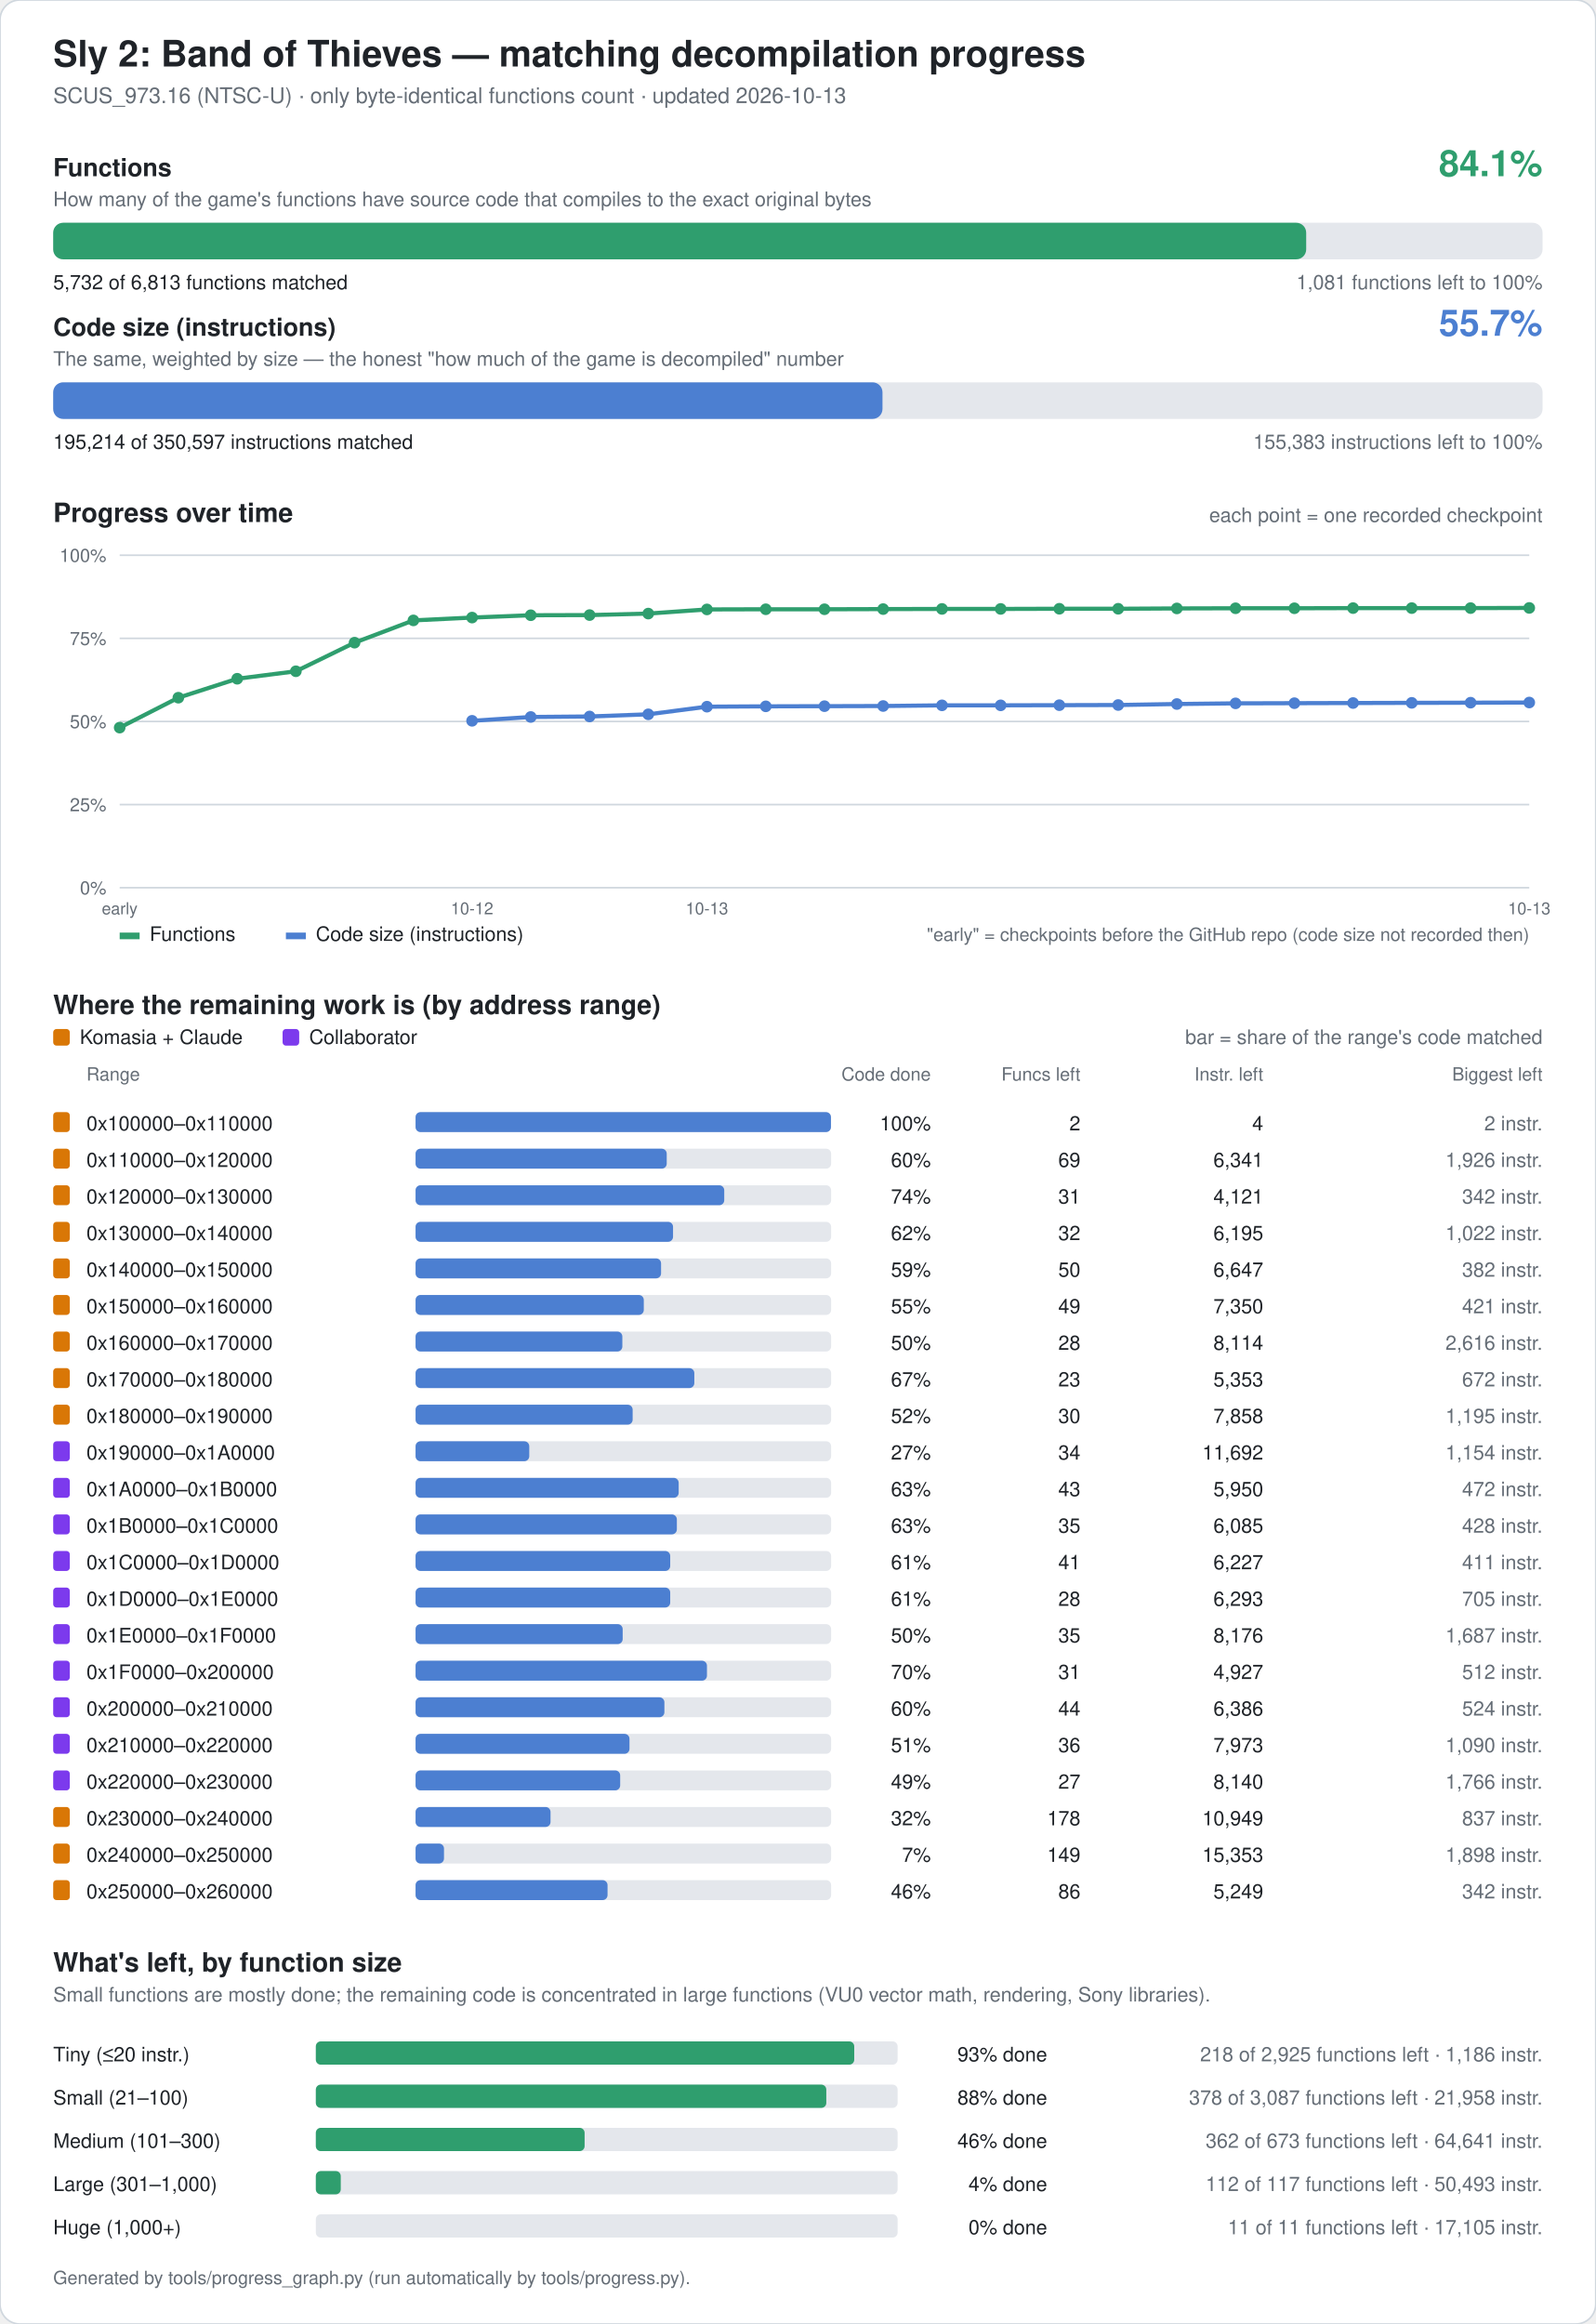
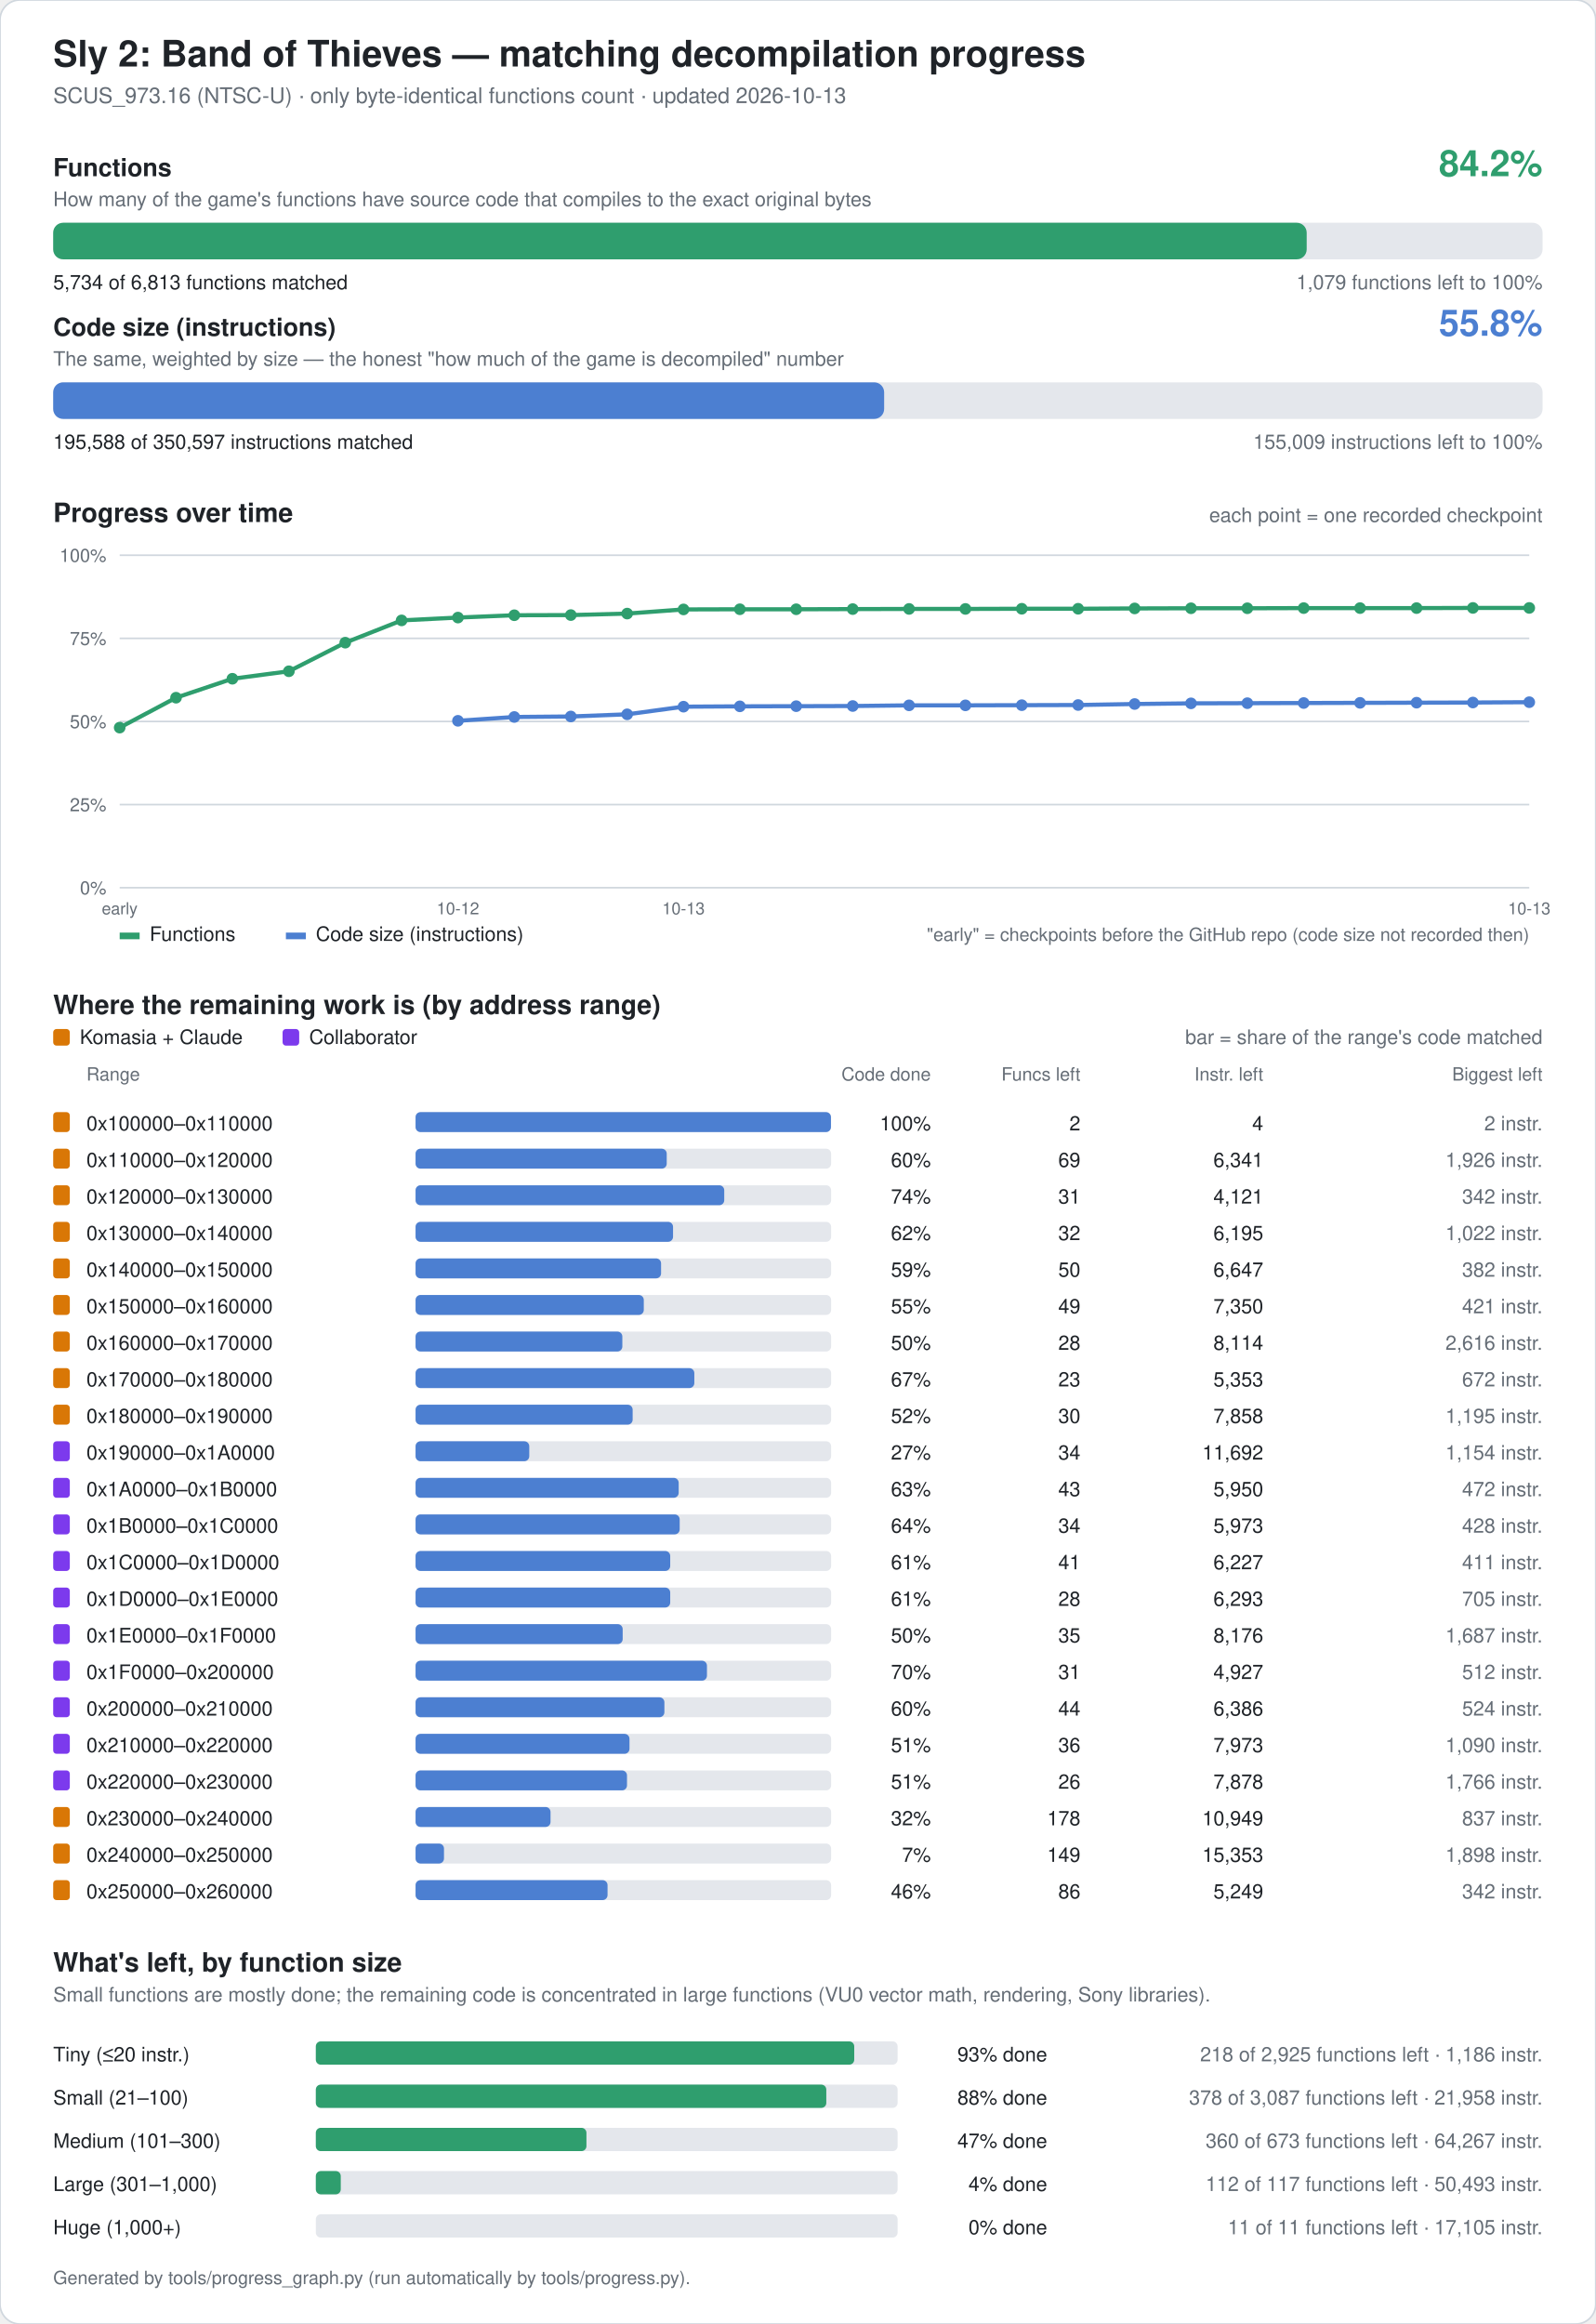
<svg xmlns="http://www.w3.org/2000/svg" width="960" height="1398" viewBox="0 0 960 1398" font-family="-apple-system,BlinkMacSystemFont,Segoe UI,Helvetica,Arial,sans-serif">
  <rect width="960" height="1398" rx="12" fill="#ffffff" stroke="#d0d7de" />
  <text x="32.0" y="40.0" font-size="22" fill="#1f2328" text-anchor="start" font-weight="bold">Sly 2: Band of Thieves — matching decompilation progress</text>
  <text x="32.0" y="62.0" font-size="13" fill="#656d76" text-anchor="start" font-weight="normal">SCUS_973.16 (NTSC-U) · only byte-identical functions count · updated 2026-10-13</text>
  <text x="32.0" y="106.0" font-size="15" fill="#1f2328" text-anchor="start" font-weight="bold">Functions</text>
-   <text x="928.0" y="106.0" font-size="22" fill="#2f9e6e" text-anchor="end" font-weight="bold">84.1%</text>
+   <text x="928.0" y="106.0" font-size="22" fill="#2f9e6e" text-anchor="end" font-weight="bold">84.2%</text>
  <text x="32.0" y="124.0" font-size="12" fill="#656d76" text-anchor="start" font-weight="normal">How many of the game's functions have source code that compiles to the exact original bytes</text>
  <rect x="32" y="134" width="896" height="22" rx="6" fill="#e4e7ec" />
-   <rect x="32" y="134" width="753.8" height="22" rx="6" fill="#2f9e6e" />
-   <text x="32.0" y="174.0" font-size="12" fill="#1f2328" text-anchor="start" font-weight="normal">5,732 of 6,813 functions matched</text>
-   <text x="928.0" y="174.0" font-size="12" fill="#656d76" text-anchor="end" font-weight="normal">1,081 functions left to 100%</text>
+   <rect x="32" y="134" width="754.1" height="22" rx="6" fill="#2f9e6e" />
+   <text x="32.0" y="174.0" font-size="12" fill="#1f2328" text-anchor="start" font-weight="normal">5,734 of 6,813 functions matched</text>
+   <text x="928.0" y="174.0" font-size="12" fill="#656d76" text-anchor="end" font-weight="normal">1,079 functions left to 100%</text>
  <text x="32.0" y="202.0" font-size="15" fill="#1f2328" text-anchor="start" font-weight="bold">Code size (instructions)</text>
-   <text x="928.0" y="202.0" font-size="22" fill="#4c7fd1" text-anchor="end" font-weight="bold">55.7%</text>
+   <text x="928.0" y="202.0" font-size="22" fill="#4c7fd1" text-anchor="end" font-weight="bold">55.8%</text>
  <text x="32.0" y="220.0" font-size="12" fill="#656d76" text-anchor="start" font-weight="normal">The same, weighted by size — the honest "how much of the game is decompiled" number</text>
  <rect x="32" y="230" width="896" height="22" rx="6" fill="#e4e7ec" />
-   <rect x="32" y="230" width="498.9" height="22" rx="6" fill="#4c7fd1" />
-   <text x="32.0" y="270.0" font-size="12" fill="#1f2328" text-anchor="start" font-weight="normal">195,214 of 350,597 instructions matched</text>
-   <text x="928.0" y="270.0" font-size="12" fill="#656d76" text-anchor="end" font-weight="normal">155,383 instructions left to 100%</text>
+   <rect x="32" y="230" width="499.9" height="22" rx="6" fill="#4c7fd1" />
+   <text x="32.0" y="270.0" font-size="12" fill="#1f2328" text-anchor="start" font-weight="normal">195,588 of 350,597 instructions matched</text>
+   <text x="928.0" y="270.0" font-size="12" fill="#656d76" text-anchor="end" font-weight="normal">155,009 instructions left to 100%</text>
  <text x="32.0" y="314.0" font-size="16" fill="#1f2328" text-anchor="start" font-weight="bold">Progress over time</text>
  <text x="928.0" y="314.0" font-size="12" fill="#656d76" text-anchor="end" font-weight="normal">each point = one recorded checkpoint</text>
  <line x1="72" y1="534.0" x2="920" y2="534.0" stroke="#d0d7de" stroke-width="1" />
  <text x="64.0" y="538.0" font-size="11" fill="#656d76" text-anchor="end" font-weight="normal">0%</text>
  <line x1="72" y1="484.0" x2="920" y2="484.0" stroke="#d0d7de" stroke-width="1" />
  <text x="64.0" y="488.0" font-size="11" fill="#656d76" text-anchor="end" font-weight="normal">25%</text>
  <line x1="72" y1="434.0" x2="920" y2="434.0" stroke="#d0d7de" stroke-width="1" />
  <text x="64.0" y="438.0" font-size="11" fill="#656d76" text-anchor="end" font-weight="normal">50%</text>
  <line x1="72" y1="384.0" x2="920" y2="384.0" stroke="#d0d7de" stroke-width="1" />
  <text x="64.0" y="388.0" font-size="11" fill="#656d76" text-anchor="end" font-weight="normal">75%</text>
  <line x1="72" y1="334.0" x2="920" y2="334.0" stroke="#d0d7de" stroke-width="1" />
  <text x="64.0" y="338.0" font-size="11" fill="#656d76" text-anchor="end" font-weight="normal">100%</text>
-   <polyline fill="none" stroke="#2f9e6e" stroke-width="2.5" stroke-linejoin="round" points="72.0,437.7 107.3,419.7 142.7,408.3 178.0,403.8 213.3,386.6 248.7,373.2 284.0,371.5 319.3,370.1 354.7,370.0 390.0,369.1 425.3,366.6 460.7,366.5 496.0,366.5 531.3,366.4 566.7,366.3 602.0,366.3 637.3,366.2 672.7,366.2 708.0,366.0 743.3,365.9 778.7,365.9 814.0,365.8 849.3,365.8 884.7,365.8 920.0,365.7" />
+   <polyline fill="none" stroke="#2f9e6e" stroke-width="2.5" stroke-linejoin="round" points="72.0,437.7 105.9,419.7 139.8,408.3 173.8,403.8 207.7,386.6 241.6,373.2 275.5,371.5 309.4,370.1 343.4,370.0 377.3,369.1 411.2,366.6 445.1,366.5 479.0,366.5 513.0,366.4 546.9,366.3 580.8,366.3 614.7,366.2 648.6,366.2 682.6,366.0 716.5,365.9 750.4,365.9 784.3,365.8 818.2,365.8 852.2,365.8 886.1,365.7 920.0,365.7" />
  <circle cx="72.0" cy="437.7" r="3.5" fill="#2f9e6e" />
-   <circle cx="107.3" cy="419.7" r="3.5" fill="#2f9e6e" />
-   <circle cx="142.7" cy="408.3" r="3.5" fill="#2f9e6e" />
-   <circle cx="178.0" cy="403.8" r="3.5" fill="#2f9e6e" />
-   <circle cx="213.3" cy="386.6" r="3.5" fill="#2f9e6e" />
-   <circle cx="248.7" cy="373.2" r="3.5" fill="#2f9e6e" />
-   <circle cx="284.0" cy="371.5" r="3.5" fill="#2f9e6e" />
-   <circle cx="319.3" cy="370.1" r="3.5" fill="#2f9e6e" />
-   <circle cx="354.7" cy="370.0" r="3.5" fill="#2f9e6e" />
-   <circle cx="390.0" cy="369.1" r="3.5" fill="#2f9e6e" />
-   <circle cx="425.3" cy="366.6" r="3.5" fill="#2f9e6e" />
-   <circle cx="460.7" cy="366.5" r="3.5" fill="#2f9e6e" />
-   <circle cx="496.0" cy="366.5" r="3.5" fill="#2f9e6e" />
-   <circle cx="531.3" cy="366.4" r="3.5" fill="#2f9e6e" />
-   <circle cx="566.7" cy="366.3" r="3.5" fill="#2f9e6e" />
-   <circle cx="602.0" cy="366.3" r="3.5" fill="#2f9e6e" />
-   <circle cx="637.3" cy="366.2" r="3.5" fill="#2f9e6e" />
-   <circle cx="672.7" cy="366.2" r="3.5" fill="#2f9e6e" />
-   <circle cx="708.0" cy="366.0" r="3.5" fill="#2f9e6e" />
-   <circle cx="743.3" cy="365.9" r="3.5" fill="#2f9e6e" />
-   <circle cx="778.7" cy="365.9" r="3.5" fill="#2f9e6e" />
-   <circle cx="814.0" cy="365.8" r="3.5" fill="#2f9e6e" />
-   <circle cx="849.3" cy="365.8" r="3.5" fill="#2f9e6e" />
-   <circle cx="884.7" cy="365.8" r="3.5" fill="#2f9e6e" />
+   <circle cx="105.9" cy="419.7" r="3.5" fill="#2f9e6e" />
+   <circle cx="139.8" cy="408.3" r="3.5" fill="#2f9e6e" />
+   <circle cx="173.8" cy="403.8" r="3.5" fill="#2f9e6e" />
+   <circle cx="207.7" cy="386.6" r="3.5" fill="#2f9e6e" />
+   <circle cx="241.6" cy="373.2" r="3.5" fill="#2f9e6e" />
+   <circle cx="275.5" cy="371.5" r="3.5" fill="#2f9e6e" />
+   <circle cx="309.4" cy="370.1" r="3.5" fill="#2f9e6e" />
+   <circle cx="343.4" cy="370.0" r="3.5" fill="#2f9e6e" />
+   <circle cx="377.3" cy="369.1" r="3.5" fill="#2f9e6e" />
+   <circle cx="411.2" cy="366.6" r="3.5" fill="#2f9e6e" />
+   <circle cx="445.1" cy="366.5" r="3.5" fill="#2f9e6e" />
+   <circle cx="479.0" cy="366.5" r="3.5" fill="#2f9e6e" />
+   <circle cx="513.0" cy="366.4" r="3.5" fill="#2f9e6e" />
+   <circle cx="546.9" cy="366.3" r="3.5" fill="#2f9e6e" />
+   <circle cx="580.8" cy="366.3" r="3.5" fill="#2f9e6e" />
+   <circle cx="614.7" cy="366.2" r="3.5" fill="#2f9e6e" />
+   <circle cx="648.6" cy="366.2" r="3.5" fill="#2f9e6e" />
+   <circle cx="682.6" cy="366.0" r="3.5" fill="#2f9e6e" />
+   <circle cx="716.5" cy="365.9" r="3.5" fill="#2f9e6e" />
+   <circle cx="750.4" cy="365.9" r="3.5" fill="#2f9e6e" />
+   <circle cx="784.3" cy="365.8" r="3.5" fill="#2f9e6e" />
+   <circle cx="818.2" cy="365.8" r="3.5" fill="#2f9e6e" />
+   <circle cx="852.2" cy="365.8" r="3.5" fill="#2f9e6e" />
+   <circle cx="886.1" cy="365.7" r="3.5" fill="#2f9e6e" />
  <circle cx="920.0" cy="365.7" r="3.5" fill="#2f9e6e" />
-   <polyline fill="none" stroke="#4c7fd1" stroke-width="2.5" stroke-linejoin="round" points="284.0,433.6 319.3,431.3 354.7,431.0 390.0,429.7 425.3,425.1 460.7,424.9 496.0,424.8 531.3,424.7 566.7,424.3 602.0,424.3 637.3,424.2 672.7,424.1 708.0,423.5 743.3,423.1 778.7,423.0 814.0,422.9 849.3,422.8 884.7,422.7 920.0,422.6" />
-   <circle cx="284.0" cy="433.6" r="3.5" fill="#4c7fd1" />
-   <circle cx="319.3" cy="431.3" r="3.5" fill="#4c7fd1" />
-   <circle cx="354.7" cy="431.0" r="3.5" fill="#4c7fd1" />
-   <circle cx="390.0" cy="429.7" r="3.5" fill="#4c7fd1" />
-   <circle cx="425.3" cy="425.1" r="3.5" fill="#4c7fd1" />
-   <circle cx="460.7" cy="424.9" r="3.5" fill="#4c7fd1" />
-   <circle cx="496.0" cy="424.8" r="3.5" fill="#4c7fd1" />
-   <circle cx="531.3" cy="424.7" r="3.5" fill="#4c7fd1" />
-   <circle cx="566.7" cy="424.3" r="3.5" fill="#4c7fd1" />
-   <circle cx="602.0" cy="424.3" r="3.5" fill="#4c7fd1" />
-   <circle cx="637.3" cy="424.2" r="3.5" fill="#4c7fd1" />
-   <circle cx="672.7" cy="424.1" r="3.5" fill="#4c7fd1" />
-   <circle cx="708.0" cy="423.5" r="3.5" fill="#4c7fd1" />
-   <circle cx="743.3" cy="423.1" r="3.5" fill="#4c7fd1" />
-   <circle cx="778.7" cy="423.0" r="3.5" fill="#4c7fd1" />
-   <circle cx="814.0" cy="422.9" r="3.5" fill="#4c7fd1" />
-   <circle cx="849.3" cy="422.8" r="3.5" fill="#4c7fd1" />
-   <circle cx="884.7" cy="422.7" r="3.5" fill="#4c7fd1" />
-   <circle cx="920.0" cy="422.6" r="3.5" fill="#4c7fd1" />
+   <polyline fill="none" stroke="#4c7fd1" stroke-width="2.5" stroke-linejoin="round" points="275.5,433.6 309.4,431.3 343.4,431.0 377.3,429.7 411.2,425.1 445.1,424.9 479.0,424.8 513.0,424.7 546.9,424.3 580.8,424.3 614.7,424.2 648.6,424.1 682.6,423.5 716.5,423.1 750.4,423.0 784.3,422.9 818.2,422.8 852.2,422.7 886.1,422.6 920.0,422.4" />
+   <circle cx="275.5" cy="433.6" r="3.5" fill="#4c7fd1" />
+   <circle cx="309.4" cy="431.3" r="3.5" fill="#4c7fd1" />
+   <circle cx="343.4" cy="431.0" r="3.5" fill="#4c7fd1" />
+   <circle cx="377.3" cy="429.7" r="3.5" fill="#4c7fd1" />
+   <circle cx="411.2" cy="425.1" r="3.5" fill="#4c7fd1" />
+   <circle cx="445.1" cy="424.9" r="3.5" fill="#4c7fd1" />
+   <circle cx="479.0" cy="424.8" r="3.5" fill="#4c7fd1" />
+   <circle cx="513.0" cy="424.7" r="3.5" fill="#4c7fd1" />
+   <circle cx="546.9" cy="424.3" r="3.5" fill="#4c7fd1" />
+   <circle cx="580.8" cy="424.3" r="3.5" fill="#4c7fd1" />
+   <circle cx="614.7" cy="424.2" r="3.5" fill="#4c7fd1" />
+   <circle cx="648.6" cy="424.1" r="3.5" fill="#4c7fd1" />
+   <circle cx="682.6" cy="423.5" r="3.5" fill="#4c7fd1" />
+   <circle cx="716.5" cy="423.1" r="3.5" fill="#4c7fd1" />
+   <circle cx="750.4" cy="423.0" r="3.5" fill="#4c7fd1" />
+   <circle cx="784.3" cy="422.9" r="3.5" fill="#4c7fd1" />
+   <circle cx="818.2" cy="422.8" r="3.5" fill="#4c7fd1" />
+   <circle cx="852.2" cy="422.7" r="3.5" fill="#4c7fd1" />
+   <circle cx="886.1" cy="422.6" r="3.5" fill="#4c7fd1" />
+   <circle cx="920.0" cy="422.4" r="3.5" fill="#4c7fd1" />
  <text x="72.0" y="550.0" font-size="10" fill="#656d76" text-anchor="middle" font-weight="normal">early</text>
-   <text x="284.0" y="550.0" font-size="10" fill="#656d76" text-anchor="middle" font-weight="normal">10-12</text>
-   <text x="425.3" y="550.0" font-size="10" fill="#656d76" text-anchor="middle" font-weight="normal">10-13</text>
+   <text x="275.5" y="550.0" font-size="10" fill="#656d76" text-anchor="middle" font-weight="normal">10-12</text>
+   <text x="411.2" y="550.0" font-size="10" fill="#656d76" text-anchor="middle" font-weight="normal">10-13</text>
  <text x="920.0" y="550.0" font-size="10" fill="#656d76" text-anchor="middle" font-weight="normal">10-13</text>
  <rect x="72" y="561" width="12" height="4" fill="#2f9e6e" />
  <text x="90.0" y="566.0" font-size="12" fill="#1f2328" text-anchor="start" font-weight="normal">Functions</text>
  <rect x="172" y="561" width="12" height="4" fill="#4c7fd1" />
  <text x="190.0" y="566.0" font-size="12" fill="#1f2328" text-anchor="start" font-weight="normal">Code size (instructions)</text>
  <text x="920.0" y="566.0" font-size="11" fill="#656d76" text-anchor="end" font-weight="normal">"early" = checkpoints before the GitHub repo (code size not recorded then)</text>
  <text x="32.0" y="610.0" font-size="16" fill="#1f2328" text-anchor="start" font-weight="bold">Where the remaining work is (by address range)</text>
  <rect x="32" y="619" width="10" height="10" rx="2" fill="#d97706" />
  <text x="48.0" y="628.0" font-size="12" fill="#1f2328" text-anchor="start" font-weight="normal">Komasia + Claude</text>
  <rect x="170" y="619" width="10" height="10" rx="2" fill="#7c3aed" />
  <text x="186.0" y="628.0" font-size="12" fill="#1f2328" text-anchor="start" font-weight="normal">Collaborator</text>
  <text x="928.0" y="628.0" font-size="12" fill="#656d76" text-anchor="end" font-weight="normal">bar = share of the range's code matched</text>
  <text x="52.0" y="650.0" font-size="11" fill="#656d76" text-anchor="start" font-weight="normal">Range</text>
  <text x="560.0" y="650.0" font-size="11" fill="#656d76" text-anchor="end" font-weight="normal">Code done</text>
  <text x="650.0" y="650.0" font-size="11" fill="#656d76" text-anchor="end" font-weight="normal">Funcs left</text>
  <text x="760.0" y="650.0" font-size="11" fill="#656d76" text-anchor="end" font-weight="normal">Instr. left</text>
  <text x="928.0" y="650.0" font-size="11" fill="#656d76" text-anchor="end" font-weight="normal">Biggest left</text>
  <rect x="32" y="669" width="10" height="12" rx="2" fill="#d97706" />
  <text x="52.0" y="680.0" font-size="12" fill="#1f2328" text-anchor="start" font-weight="normal">0x100000–0x110000</text>
  <rect x="250" y="669" width="250" height="12" rx="3" fill="#e4e7ec" />
  <rect x="250" y="669" width="249.9" height="12" rx="3" fill="#4c7fd1" />
  <text x="560.0" y="680.0" font-size="12" fill="#1f2328" text-anchor="end" font-weight="normal">100%</text>
  <text x="650.0" y="680.0" font-size="12" fill="#1f2328" text-anchor="end" font-weight="normal">2</text>
  <text x="760.0" y="680.0" font-size="12" fill="#1f2328" text-anchor="end" font-weight="normal">4</text>
  <text x="928.0" y="680.0" font-size="12" fill="#656d76" text-anchor="end" font-weight="normal">2 instr.</text>
  <rect x="32" y="691" width="10" height="12" rx="2" fill="#d97706" />
  <text x="52.0" y="702.0" font-size="12" fill="#1f2328" text-anchor="start" font-weight="normal">0x110000–0x120000</text>
  <rect x="250" y="691" width="250" height="12" rx="3" fill="#e4e7ec" />
  <rect x="250" y="691" width="151.1" height="12" rx="3" fill="#4c7fd1" />
  <text x="560.0" y="702.0" font-size="12" fill="#1f2328" text-anchor="end" font-weight="normal">60%</text>
  <text x="650.0" y="702.0" font-size="12" fill="#1f2328" text-anchor="end" font-weight="normal">69</text>
  <text x="760.0" y="702.0" font-size="12" fill="#1f2328" text-anchor="end" font-weight="normal">6,341</text>
  <text x="928.0" y="702.0" font-size="12" fill="#656d76" text-anchor="end" font-weight="normal">1,926 instr.</text>
  <rect x="32" y="713" width="10" height="12" rx="2" fill="#d97706" />
  <text x="52.0" y="724.0" font-size="12" fill="#1f2328" text-anchor="start" font-weight="normal">0x120000–0x130000</text>
  <rect x="250" y="713" width="250" height="12" rx="3" fill="#e4e7ec" />
  <rect x="250" y="713" width="185.7" height="12" rx="3" fill="#4c7fd1" />
  <text x="560.0" y="724.0" font-size="12" fill="#1f2328" text-anchor="end" font-weight="normal">74%</text>
  <text x="650.0" y="724.0" font-size="12" fill="#1f2328" text-anchor="end" font-weight="normal">31</text>
  <text x="760.0" y="724.0" font-size="12" fill="#1f2328" text-anchor="end" font-weight="normal">4,121</text>
  <text x="928.0" y="724.0" font-size="12" fill="#656d76" text-anchor="end" font-weight="normal">342 instr.</text>
  <rect x="32" y="735" width="10" height="12" rx="2" fill="#d97706" />
  <text x="52.0" y="746.0" font-size="12" fill="#1f2328" text-anchor="start" font-weight="normal">0x130000–0x140000</text>
  <rect x="250" y="735" width="250" height="12" rx="3" fill="#e4e7ec" />
  <rect x="250" y="735" width="154.9" height="12" rx="3" fill="#4c7fd1" />
  <text x="560.0" y="746.0" font-size="12" fill="#1f2328" text-anchor="end" font-weight="normal">62%</text>
  <text x="650.0" y="746.0" font-size="12" fill="#1f2328" text-anchor="end" font-weight="normal">32</text>
  <text x="760.0" y="746.0" font-size="12" fill="#1f2328" text-anchor="end" font-weight="normal">6,195</text>
  <text x="928.0" y="746.0" font-size="12" fill="#656d76" text-anchor="end" font-weight="normal">1,022 instr.</text>
  <rect x="32" y="757" width="10" height="12" rx="2" fill="#d97706" />
  <text x="52.0" y="768.0" font-size="12" fill="#1f2328" text-anchor="start" font-weight="normal">0x140000–0x150000</text>
  <rect x="250" y="757" width="250" height="12" rx="3" fill="#e4e7ec" />
  <rect x="250" y="757" width="147.7" height="12" rx="3" fill="#4c7fd1" />
  <text x="560.0" y="768.0" font-size="12" fill="#1f2328" text-anchor="end" font-weight="normal">59%</text>
  <text x="650.0" y="768.0" font-size="12" fill="#1f2328" text-anchor="end" font-weight="normal">50</text>
  <text x="760.0" y="768.0" font-size="12" fill="#1f2328" text-anchor="end" font-weight="normal">6,647</text>
  <text x="928.0" y="768.0" font-size="12" fill="#656d76" text-anchor="end" font-weight="normal">382 instr.</text>
  <rect x="32" y="779" width="10" height="12" rx="2" fill="#d97706" />
  <text x="52.0" y="790.0" font-size="12" fill="#1f2328" text-anchor="start" font-weight="normal">0x150000–0x160000</text>
  <rect x="250" y="779" width="250" height="12" rx="3" fill="#e4e7ec" />
  <rect x="250" y="779" width="137.3" height="12" rx="3" fill="#4c7fd1" />
  <text x="560.0" y="790.0" font-size="12" fill="#1f2328" text-anchor="end" font-weight="normal">55%</text>
  <text x="650.0" y="790.0" font-size="12" fill="#1f2328" text-anchor="end" font-weight="normal">49</text>
  <text x="760.0" y="790.0" font-size="12" fill="#1f2328" text-anchor="end" font-weight="normal">7,350</text>
  <text x="928.0" y="790.0" font-size="12" fill="#656d76" text-anchor="end" font-weight="normal">421 instr.</text>
  <rect x="32" y="801" width="10" height="12" rx="2" fill="#d97706" />
  <text x="52.0" y="812.0" font-size="12" fill="#1f2328" text-anchor="start" font-weight="normal">0x160000–0x170000</text>
  <rect x="250" y="801" width="250" height="12" rx="3" fill="#e4e7ec" />
  <rect x="250" y="801" width="124.4" height="12" rx="3" fill="#4c7fd1" />
  <text x="560.0" y="812.0" font-size="12" fill="#1f2328" text-anchor="end" font-weight="normal">50%</text>
  <text x="650.0" y="812.0" font-size="12" fill="#1f2328" text-anchor="end" font-weight="normal">28</text>
  <text x="760.0" y="812.0" font-size="12" fill="#1f2328" text-anchor="end" font-weight="normal">8,114</text>
  <text x="928.0" y="812.0" font-size="12" fill="#656d76" text-anchor="end" font-weight="normal">2,616 instr.</text>
  <rect x="32" y="823" width="10" height="12" rx="2" fill="#d97706" />
  <text x="52.0" y="834.0" font-size="12" fill="#1f2328" text-anchor="start" font-weight="normal">0x170000–0x180000</text>
  <rect x="250" y="823" width="250" height="12" rx="3" fill="#e4e7ec" />
  <rect x="250" y="823" width="167.7" height="12" rx="3" fill="#4c7fd1" />
  <text x="560.0" y="834.0" font-size="12" fill="#1f2328" text-anchor="end" font-weight="normal">67%</text>
  <text x="650.0" y="834.0" font-size="12" fill="#1f2328" text-anchor="end" font-weight="normal">23</text>
  <text x="760.0" y="834.0" font-size="12" fill="#1f2328" text-anchor="end" font-weight="normal">5,353</text>
  <text x="928.0" y="834.0" font-size="12" fill="#656d76" text-anchor="end" font-weight="normal">672 instr.</text>
  <rect x="32" y="845" width="10" height="12" rx="2" fill="#d97706" />
  <text x="52.0" y="856.0" font-size="12" fill="#1f2328" text-anchor="start" font-weight="normal">0x180000–0x190000</text>
  <rect x="250" y="845" width="250" height="12" rx="3" fill="#e4e7ec" />
  <rect x="250" y="845" width="130.6" height="12" rx="3" fill="#4c7fd1" />
  <text x="560.0" y="856.0" font-size="12" fill="#1f2328" text-anchor="end" font-weight="normal">52%</text>
  <text x="650.0" y="856.0" font-size="12" fill="#1f2328" text-anchor="end" font-weight="normal">30</text>
  <text x="760.0" y="856.0" font-size="12" fill="#1f2328" text-anchor="end" font-weight="normal">7,858</text>
  <text x="928.0" y="856.0" font-size="12" fill="#656d76" text-anchor="end" font-weight="normal">1,195 instr.</text>
  <rect x="32" y="867" width="10" height="12" rx="2" fill="#7c3aed" />
  <text x="52.0" y="878.0" font-size="12" fill="#1f2328" text-anchor="start" font-weight="normal">0x190000–0x1A0000</text>
  <rect x="250" y="867" width="250" height="12" rx="3" fill="#e4e7ec" />
  <rect x="250" y="867" width="68.4" height="12" rx="3" fill="#4c7fd1" />
  <text x="560.0" y="878.0" font-size="12" fill="#1f2328" text-anchor="end" font-weight="normal">27%</text>
  <text x="650.0" y="878.0" font-size="12" fill="#1f2328" text-anchor="end" font-weight="normal">34</text>
  <text x="760.0" y="878.0" font-size="12" fill="#1f2328" text-anchor="end" font-weight="normal">11,692</text>
  <text x="928.0" y="878.0" font-size="12" fill="#656d76" text-anchor="end" font-weight="normal">1,154 instr.</text>
  <rect x="32" y="889" width="10" height="12" rx="2" fill="#7c3aed" />
  <text x="52.0" y="900.0" font-size="12" fill="#1f2328" text-anchor="start" font-weight="normal">0x1A0000–0x1B0000</text>
  <rect x="250" y="889" width="250" height="12" rx="3" fill="#e4e7ec" />
  <rect x="250" y="889" width="158.3" height="12" rx="3" fill="#4c7fd1" />
  <text x="560.0" y="900.0" font-size="12" fill="#1f2328" text-anchor="end" font-weight="normal">63%</text>
  <text x="650.0" y="900.0" font-size="12" fill="#1f2328" text-anchor="end" font-weight="normal">43</text>
  <text x="760.0" y="900.0" font-size="12" fill="#1f2328" text-anchor="end" font-weight="normal">5,950</text>
  <text x="928.0" y="900.0" font-size="12" fill="#656d76" text-anchor="end" font-weight="normal">472 instr.</text>
  <rect x="32" y="911" width="10" height="12" rx="2" fill="#7c3aed" />
  <text x="52.0" y="922.0" font-size="12" fill="#1f2328" text-anchor="start" font-weight="normal">0x1B0000–0x1C0000</text>
  <rect x="250" y="911" width="250" height="12" rx="3" fill="#e4e7ec" />
-   <rect x="250" y="911" width="157.2" height="12" rx="3" fill="#4c7fd1" />
-   <text x="560.0" y="922.0" font-size="12" fill="#1f2328" text-anchor="end" font-weight="normal">63%</text>
-   <text x="650.0" y="922.0" font-size="12" fill="#1f2328" text-anchor="end" font-weight="normal">35</text>
-   <text x="760.0" y="922.0" font-size="12" fill="#1f2328" text-anchor="end" font-weight="normal">6,085</text>
+   <rect x="250" y="911" width="158.9" height="12" rx="3" fill="#4c7fd1" />
+   <text x="560.0" y="922.0" font-size="12" fill="#1f2328" text-anchor="end" font-weight="normal">64%</text>
+   <text x="650.0" y="922.0" font-size="12" fill="#1f2328" text-anchor="end" font-weight="normal">34</text>
+   <text x="760.0" y="922.0" font-size="12" fill="#1f2328" text-anchor="end" font-weight="normal">5,973</text>
  <text x="928.0" y="922.0" font-size="12" fill="#656d76" text-anchor="end" font-weight="normal">428 instr.</text>
  <rect x="32" y="933" width="10" height="12" rx="2" fill="#7c3aed" />
  <text x="52.0" y="944.0" font-size="12" fill="#1f2328" text-anchor="start" font-weight="normal">0x1C0000–0x1D0000</text>
  <rect x="250" y="933" width="250" height="12" rx="3" fill="#e4e7ec" />
  <rect x="250" y="933" width="153.2" height="12" rx="3" fill="#4c7fd1" />
  <text x="560.0" y="944.0" font-size="12" fill="#1f2328" text-anchor="end" font-weight="normal">61%</text>
  <text x="650.0" y="944.0" font-size="12" fill="#1f2328" text-anchor="end" font-weight="normal">41</text>
  <text x="760.0" y="944.0" font-size="12" fill="#1f2328" text-anchor="end" font-weight="normal">6,227</text>
  <text x="928.0" y="944.0" font-size="12" fill="#656d76" text-anchor="end" font-weight="normal">411 instr.</text>
  <rect x="32" y="955" width="10" height="12" rx="2" fill="#7c3aed" />
  <text x="52.0" y="966.0" font-size="12" fill="#1f2328" text-anchor="start" font-weight="normal">0x1D0000–0x1E0000</text>
  <rect x="250" y="955" width="250" height="12" rx="3" fill="#e4e7ec" />
  <rect x="250" y="955" width="153.2" height="12" rx="3" fill="#4c7fd1" />
  <text x="560.0" y="966.0" font-size="12" fill="#1f2328" text-anchor="end" font-weight="normal">61%</text>
  <text x="650.0" y="966.0" font-size="12" fill="#1f2328" text-anchor="end" font-weight="normal">28</text>
  <text x="760.0" y="966.0" font-size="12" fill="#1f2328" text-anchor="end" font-weight="normal">6,293</text>
  <text x="928.0" y="966.0" font-size="12" fill="#656d76" text-anchor="end" font-weight="normal">705 instr.</text>
  <rect x="32" y="977" width="10" height="12" rx="2" fill="#7c3aed" />
  <text x="52.0" y="988.0" font-size="12" fill="#1f2328" text-anchor="start" font-weight="normal">0x1E0000–0x1F0000</text>
  <rect x="250" y="977" width="250" height="12" rx="3" fill="#e4e7ec" />
  <rect x="250" y="977" width="124.6" height="12" rx="3" fill="#4c7fd1" />
  <text x="560.0" y="988.0" font-size="12" fill="#1f2328" text-anchor="end" font-weight="normal">50%</text>
  <text x="650.0" y="988.0" font-size="12" fill="#1f2328" text-anchor="end" font-weight="normal">35</text>
  <text x="760.0" y="988.0" font-size="12" fill="#1f2328" text-anchor="end" font-weight="normal">8,176</text>
  <text x="928.0" y="988.0" font-size="12" fill="#656d76" text-anchor="end" font-weight="normal">1,687 instr.</text>
  <rect x="32" y="999" width="10" height="12" rx="2" fill="#7c3aed" />
  <text x="52.0" y="1010.0" font-size="12" fill="#1f2328" text-anchor="start" font-weight="normal">0x1F0000–0x200000</text>
  <rect x="250" y="999" width="250" height="12" rx="3" fill="#e4e7ec" />
  <rect x="250" y="999" width="175.3" height="12" rx="3" fill="#4c7fd1" />
  <text x="560.0" y="1010.0" font-size="12" fill="#1f2328" text-anchor="end" font-weight="normal">70%</text>
  <text x="650.0" y="1010.0" font-size="12" fill="#1f2328" text-anchor="end" font-weight="normal">31</text>
  <text x="760.0" y="1010.0" font-size="12" fill="#1f2328" text-anchor="end" font-weight="normal">4,927</text>
  <text x="928.0" y="1010.0" font-size="12" fill="#656d76" text-anchor="end" font-weight="normal">512 instr.</text>
  <rect x="32" y="1021" width="10" height="12" rx="2" fill="#7c3aed" />
  <text x="52.0" y="1032.0" font-size="12" fill="#1f2328" text-anchor="start" font-weight="normal">0x200000–0x210000</text>
  <rect x="250" y="1021" width="250" height="12" rx="3" fill="#e4e7ec" />
  <rect x="250" y="1021" width="149.7" height="12" rx="3" fill="#4c7fd1" />
  <text x="560.0" y="1032.0" font-size="12" fill="#1f2328" text-anchor="end" font-weight="normal">60%</text>
  <text x="650.0" y="1032.0" font-size="12" fill="#1f2328" text-anchor="end" font-weight="normal">44</text>
  <text x="760.0" y="1032.0" font-size="12" fill="#1f2328" text-anchor="end" font-weight="normal">6,386</text>
  <text x="928.0" y="1032.0" font-size="12" fill="#656d76" text-anchor="end" font-weight="normal">524 instr.</text>
  <rect x="32" y="1043" width="10" height="12" rx="2" fill="#7c3aed" />
  <text x="52.0" y="1054.0" font-size="12" fill="#1f2328" text-anchor="start" font-weight="normal">0x210000–0x220000</text>
  <rect x="250" y="1043" width="250" height="12" rx="3" fill="#e4e7ec" />
  <rect x="250" y="1043" width="128.7" height="12" rx="3" fill="#4c7fd1" />
  <text x="560.0" y="1054.0" font-size="12" fill="#1f2328" text-anchor="end" font-weight="normal">51%</text>
  <text x="650.0" y="1054.0" font-size="12" fill="#1f2328" text-anchor="end" font-weight="normal">36</text>
  <text x="760.0" y="1054.0" font-size="12" fill="#1f2328" text-anchor="end" font-weight="normal">7,973</text>
  <text x="928.0" y="1054.0" font-size="12" fill="#656d76" text-anchor="end" font-weight="normal">1,090 instr.</text>
  <rect x="32" y="1065" width="10" height="12" rx="2" fill="#7c3aed" />
  <text x="52.0" y="1076.0" font-size="12" fill="#1f2328" text-anchor="start" font-weight="normal">0x220000–0x230000</text>
  <rect x="250" y="1065" width="250" height="12" rx="3" fill="#e4e7ec" />
-   <rect x="250" y="1065" width="123.1" height="12" rx="3" fill="#4c7fd1" />
-   <text x="560.0" y="1076.0" font-size="12" fill="#1f2328" text-anchor="end" font-weight="normal">49%</text>
-   <text x="650.0" y="1076.0" font-size="12" fill="#1f2328" text-anchor="end" font-weight="normal">27</text>
-   <text x="760.0" y="1076.0" font-size="12" fill="#1f2328" text-anchor="end" font-weight="normal">8,140</text>
+   <rect x="250" y="1065" width="127.2" height="12" rx="3" fill="#4c7fd1" />
+   <text x="560.0" y="1076.0" font-size="12" fill="#1f2328" text-anchor="end" font-weight="normal">51%</text>
+   <text x="650.0" y="1076.0" font-size="12" fill="#1f2328" text-anchor="end" font-weight="normal">26</text>
+   <text x="760.0" y="1076.0" font-size="12" fill="#1f2328" text-anchor="end" font-weight="normal">7,878</text>
  <text x="928.0" y="1076.0" font-size="12" fill="#656d76" text-anchor="end" font-weight="normal">1,766 instr.</text>
  <rect x="32" y="1087" width="10" height="12" rx="2" fill="#d97706" />
  <text x="52.0" y="1098.0" font-size="12" fill="#1f2328" text-anchor="start" font-weight="normal">0x230000–0x240000</text>
  <rect x="250" y="1087" width="250" height="12" rx="3" fill="#e4e7ec" />
  <rect x="250" y="1087" width="81.2" height="12" rx="3" fill="#4c7fd1" />
  <text x="560.0" y="1098.0" font-size="12" fill="#1f2328" text-anchor="end" font-weight="normal">32%</text>
  <text x="650.0" y="1098.0" font-size="12" fill="#1f2328" text-anchor="end" font-weight="normal">178</text>
  <text x="760.0" y="1098.0" font-size="12" fill="#1f2328" text-anchor="end" font-weight="normal">10,949</text>
  <text x="928.0" y="1098.0" font-size="12" fill="#656d76" text-anchor="end" font-weight="normal">837 instr.</text>
  <rect x="32" y="1109" width="10" height="12" rx="2" fill="#d97706" />
  <text x="52.0" y="1120.0" font-size="12" fill="#1f2328" text-anchor="start" font-weight="normal">0x240000–0x250000</text>
  <rect x="250" y="1109" width="250" height="12" rx="3" fill="#e4e7ec" />
  <rect x="250" y="1109" width="17.1" height="12" rx="3" fill="#4c7fd1" />
  <text x="560.0" y="1120.0" font-size="12" fill="#1f2328" text-anchor="end" font-weight="normal">7%</text>
  <text x="650.0" y="1120.0" font-size="12" fill="#1f2328" text-anchor="end" font-weight="normal">149</text>
  <text x="760.0" y="1120.0" font-size="12" fill="#1f2328" text-anchor="end" font-weight="normal">15,353</text>
  <text x="928.0" y="1120.0" font-size="12" fill="#656d76" text-anchor="end" font-weight="normal">1,898 instr.</text>
  <rect x="32" y="1131" width="10" height="12" rx="2" fill="#d97706" />
  <text x="52.0" y="1142.0" font-size="12" fill="#1f2328" text-anchor="start" font-weight="normal">0x250000–0x260000</text>
  <rect x="250" y="1131" width="250" height="12" rx="3" fill="#e4e7ec" />
  <rect x="250" y="1131" width="115.5" height="12" rx="3" fill="#4c7fd1" />
  <text x="560.0" y="1142.0" font-size="12" fill="#1f2328" text-anchor="end" font-weight="normal">46%</text>
  <text x="650.0" y="1142.0" font-size="12" fill="#1f2328" text-anchor="end" font-weight="normal">86</text>
  <text x="760.0" y="1142.0" font-size="12" fill="#1f2328" text-anchor="end" font-weight="normal">5,249</text>
  <text x="928.0" y="1142.0" font-size="12" fill="#656d76" text-anchor="end" font-weight="normal">342 instr.</text>
  <text x="32.0" y="1186.0" font-size="16" fill="#1f2328" text-anchor="start" font-weight="bold">What's left, by function size</text>
  <text x="32.0" y="1204.0" font-size="12" fill="#656d76" text-anchor="start" font-weight="normal">Small functions are mostly done; the remaining code is concentrated in large functions (VU0 vector math, rendering, Sony libraries).</text>
  <text x="32.0" y="1240.0" font-size="12" fill="#1f2328" text-anchor="start" font-weight="normal">Tiny (≤20 instr.)</text>
  <rect x="190" y="1228" width="350" height="14" rx="3" fill="#e4e7ec" />
  <rect x="190" y="1228" width="323.9" height="14" rx="3" fill="#2f9e6e" />
  <text x="630.0" y="1240.0" font-size="12" fill="#1f2328" text-anchor="end" font-weight="normal">93% done</text>
  <text x="928.0" y="1240.0" font-size="12" fill="#656d76" text-anchor="end" font-weight="normal">218 of 2,925 functions left · 1,186 instr.</text>
  <text x="32.0" y="1266.0" font-size="12" fill="#1f2328" text-anchor="start" font-weight="normal">Small (21–100)</text>
  <rect x="190" y="1254" width="350" height="14" rx="3" fill="#e4e7ec" />
  <rect x="190" y="1254" width="307.1" height="14" rx="3" fill="#2f9e6e" />
  <text x="630.0" y="1266.0" font-size="12" fill="#1f2328" text-anchor="end" font-weight="normal">88% done</text>
  <text x="928.0" y="1266.0" font-size="12" fill="#656d76" text-anchor="end" font-weight="normal">378 of 3,087 functions left · 21,958 instr.</text>
  <text x="32.0" y="1292.0" font-size="12" fill="#1f2328" text-anchor="start" font-weight="normal">Medium (101–300)</text>
  <rect x="190" y="1280" width="350" height="14" rx="3" fill="#e4e7ec" />
-   <rect x="190" y="1280" width="161.7" height="14" rx="3" fill="#2f9e6e" />
-   <text x="630.0" y="1292.0" font-size="12" fill="#1f2328" text-anchor="end" font-weight="normal">46% done</text>
-   <text x="928.0" y="1292.0" font-size="12" fill="#656d76" text-anchor="end" font-weight="normal">362 of 673 functions left · 64,641 instr.</text>
+   <rect x="190" y="1280" width="162.8" height="14" rx="3" fill="#2f9e6e" />
+   <text x="630.0" y="1292.0" font-size="12" fill="#1f2328" text-anchor="end" font-weight="normal">47% done</text>
+   <text x="928.0" y="1292.0" font-size="12" fill="#656d76" text-anchor="end" font-weight="normal">360 of 673 functions left · 64,267 instr.</text>
  <text x="32.0" y="1318.0" font-size="12" fill="#1f2328" text-anchor="start" font-weight="normal">Large (301–1,000)</text>
  <rect x="190" y="1306" width="350" height="14" rx="3" fill="#e4e7ec" />
  <rect x="190" y="1306" width="15.0" height="14" rx="3" fill="#2f9e6e" />
  <text x="630.0" y="1318.0" font-size="12" fill="#1f2328" text-anchor="end" font-weight="normal">4% done</text>
  <text x="928.0" y="1318.0" font-size="12" fill="#656d76" text-anchor="end" font-weight="normal">112 of 117 functions left · 50,493 instr.</text>
  <text x="32.0" y="1344.0" font-size="12" fill="#1f2328" text-anchor="start" font-weight="normal">Huge (1,000+)</text>
  <rect x="190" y="1332" width="350" height="14" rx="3" fill="#e4e7ec" />
  <rect x="190" y="1332" width="0.0" height="14" rx="3" fill="#2f9e6e" />
  <text x="630.0" y="1344.0" font-size="12" fill="#1f2328" text-anchor="end" font-weight="normal">0% done</text>
  <text x="928.0" y="1344.0" font-size="12" fill="#656d76" text-anchor="end" font-weight="normal">11 of 11 functions left · 17,105 instr.</text>
  <text x="32.0" y="1374.0" font-size="11" fill="#656d76" text-anchor="start" font-weight="normal">Generated by tools/progress_graph.py (run automatically by tools/progress.py).</text>
</svg>
